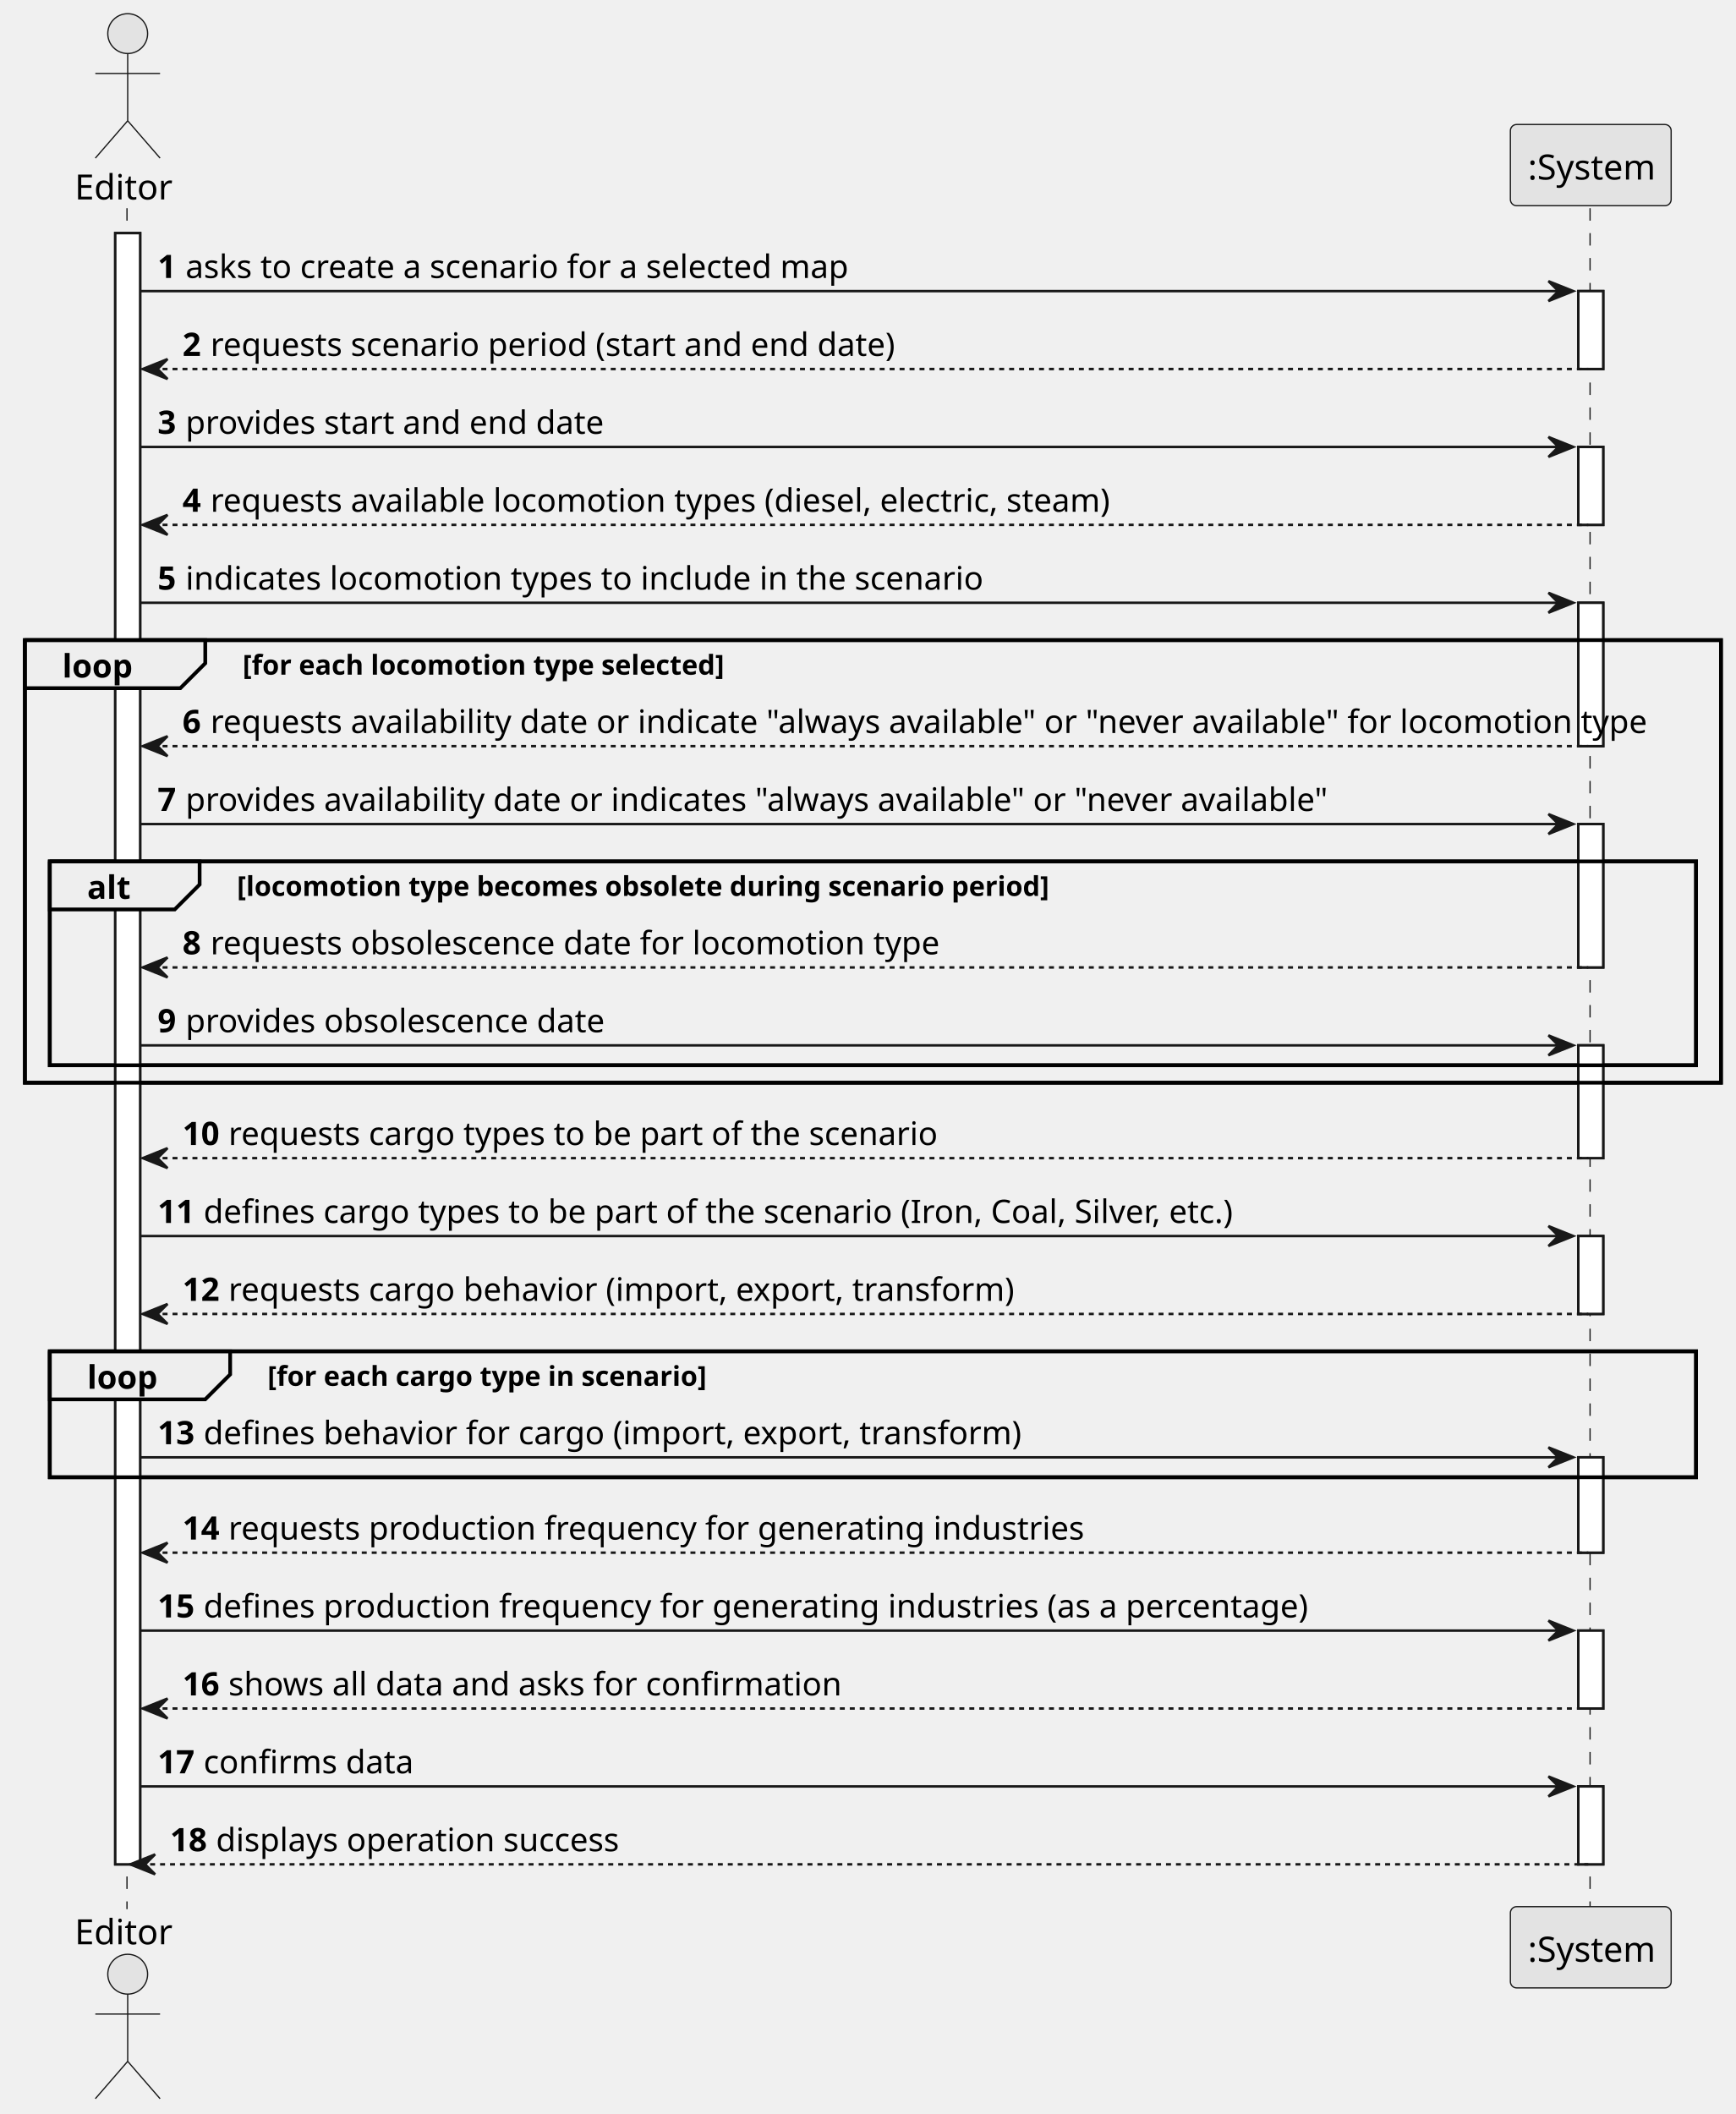
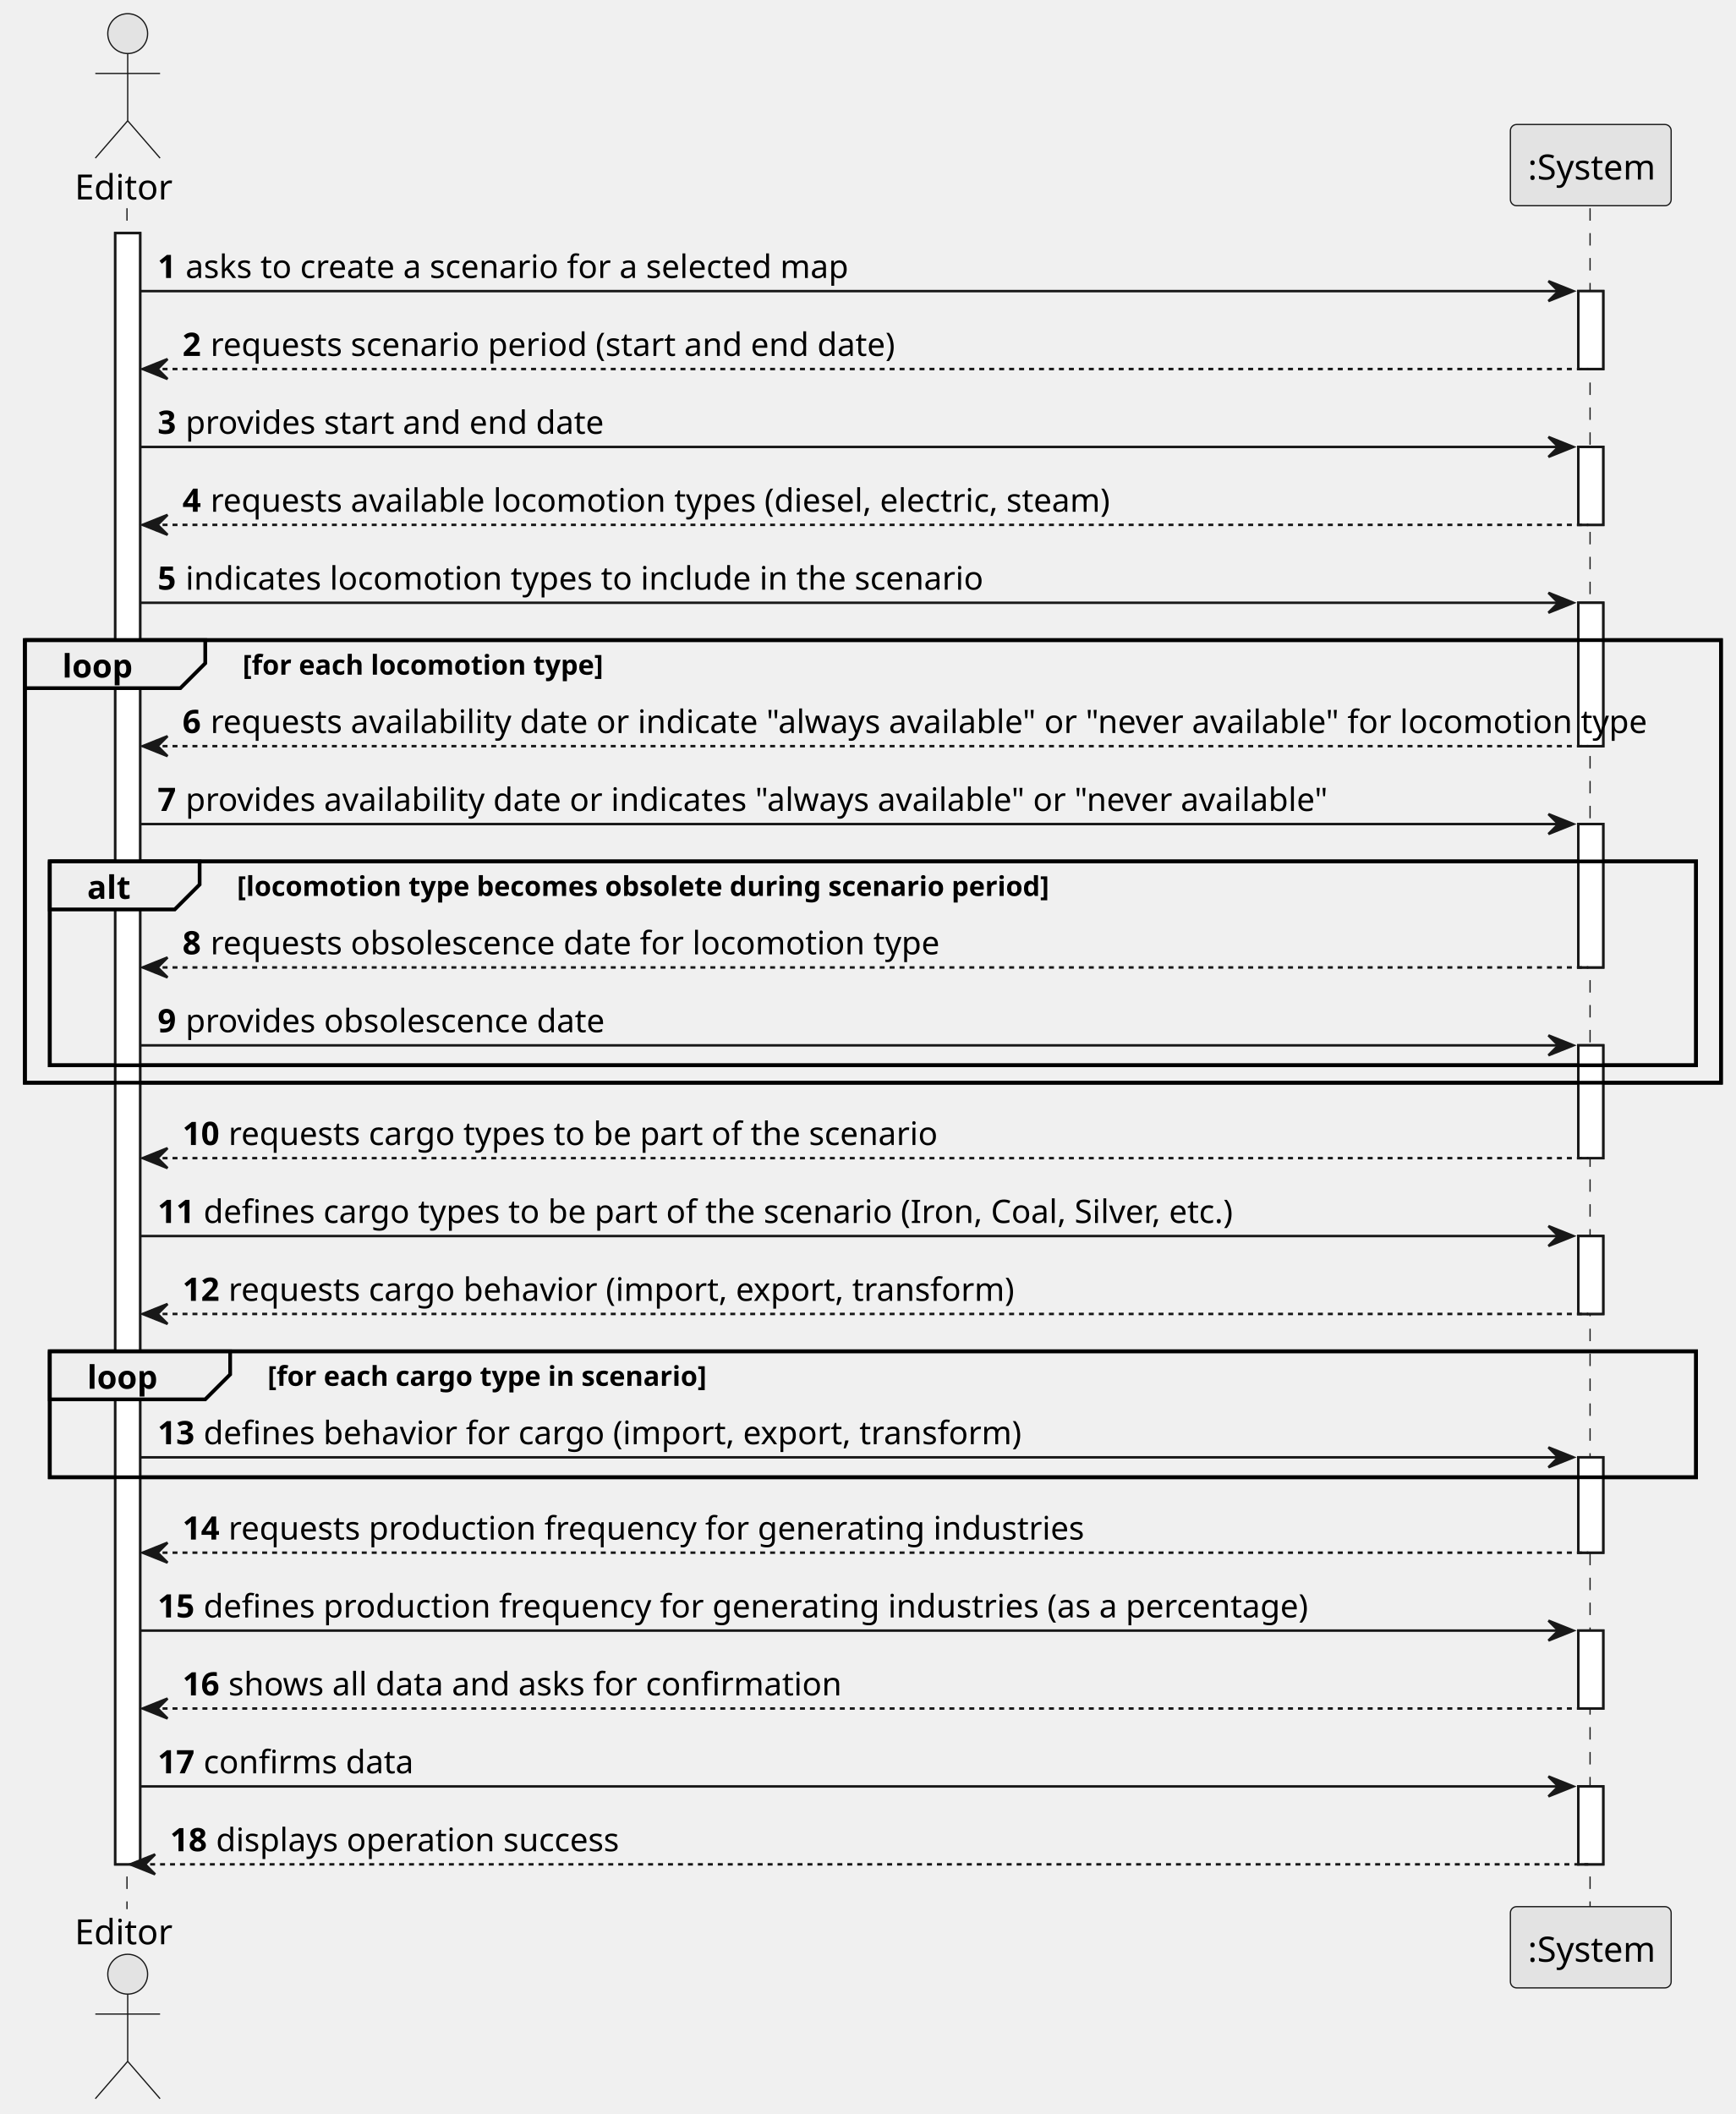
<svg xmlns="http://www.w3.org/2000/svg" contentStyleType="text/css" height="849px" preserveAspectRatio="none" style="width:697px;height:849px;background:#FFFFFF;" version="1.1" viewBox="0 0 697 849" width="697px" zoomAndPan="magnify">
  <defs />
  <g>
    <rect fill="#FFFFFF" height="655.111" style="stroke:#181818;stroke-width:1.0;" width="10" x="46.286" y="93.621" />
    <rect fill="#FFFFFF" height="31.291" style="stroke:#181818;stroke-width:1.0;" width="10" x="633.873" y="116.912" />
    <rect fill="#FFFFFF" height="31.291" style="stroke:#181818;stroke-width:1.0;" width="10" x="633.873" y="179.494" />
    <rect fill="#FFFFFF" height="57.582" style="stroke:#181818;stroke-width:1.0;" width="10" x="633.873" y="242.076" />
    <rect fill="#FFFFFF" height="57.582" style="stroke:#181818;stroke-width:1.0;" width="10" x="633.873" y="330.949" />
    <rect fill="#FFFFFF" height="45.291" style="stroke:#181818;stroke-width:1.0;" width="10" x="633.873" y="419.822" />
    <rect fill="#FFFFFF" height="31.291" style="stroke:#181818;stroke-width:1.0;" width="10" x="633.873" y="496.404" />
    <rect fill="#FFFFFF" height="38.291" style="stroke:#181818;stroke-width:1.0;" width="10" x="633.873" y="585.277" />
    <rect fill="#FFFFFF" height="31.291" style="stroke:#181818;stroke-width:1.0;" width="10" x="633.873" y="654.859" />
    <rect fill="#FFFFFF" height="31.291" style="stroke:#181818;stroke-width:1.0;" width="10" x="633.873" y="717.441" />
    <rect fill="none" height="177.746" style="stroke:#000000;stroke-width:1.5;" width="681.155" x="10" y="257.076" />
    <rect fill="none" height="81.873" style="stroke:#000000;stroke-width:1.5;" width="661.155" x="20" y="345.949" />
    <rect fill="none" height="50.582" style="stroke:#000000;stroke-width:1.5;" width="661.155" x="20" y="542.695" />
    <line style="stroke:#181818;stroke-width:0.5;stroke-dasharray:5.0,5.0;" x1="51" x2="51" y1="83.621" y2="766.732" />
    <line style="stroke:#181818;stroke-width:0.5;stroke-dasharray:5.0,5.0;" x1="638.59" x2="638.59" y1="83.621" y2="766.732" />
    <text fill="#000000" font-family="sans-serif" font-size="14" lengthAdjust="spacing" textLength="36.572" x="30" y="80.107">Editor</text>
    <ellipse cx="51.286" cy="13.5" fill="#E3E3E3" rx="8" ry="8" style="stroke:#181818;stroke-width:0.5;" />
    <path d="M51.286,21.5 L51.286,48.5 M38.286,29.5 L64.286,29.5 M51.286,48.5 L38.286,63.5 M51.286,48.5 L64.286,63.5 " fill="none" style="stroke:#181818;stroke-width:0.5;" />
    <text fill="#000000" font-family="sans-serif" font-size="14" lengthAdjust="spacing" textLength="36.572" x="30" y="780.84">Editor</text>
    <ellipse cx="51.286" cy="792.854" fill="#E3E3E3" rx="8" ry="8" style="stroke:#181818;stroke-width:0.5;" />
    <path d="M51.286,800.854 L51.286,827.854 M38.286,808.854 L64.286,808.854 M51.286,827.854 L38.286,842.854 M51.286,827.854 L64.286,842.854 " fill="none" style="stroke:#181818;stroke-width:0.5;" />
    <rect fill="#E3E3E3" height="32.621" rx="2.5" ry="2.5" style="stroke:#181818;stroke-width:0.5;" width="64.565" x="606.59" y="50" />
    <text fill="#000000" font-family="sans-serif" font-size="14" lengthAdjust="spacing" textLength="50.565" x="613.59" y="72.107">:System</text>
    <rect fill="#E3E3E3" height="32.621" rx="2.5" ry="2.5" style="stroke:#181818;stroke-width:0.5;" width="64.565" x="606.59" y="765.732" />
    <text fill="#000000" font-family="sans-serif" font-size="14" lengthAdjust="spacing" textLength="50.565" x="613.59" y="787.84">:System</text>
    <rect fill="#FFFFFF" height="655.111" style="stroke:#181818;stroke-width:1.0;" width="10" x="46.286" y="93.621" />
    <rect fill="#FFFFFF" height="31.291" style="stroke:#181818;stroke-width:1.0;" width="10" x="633.873" y="116.912" />
    <rect fill="#FFFFFF" height="31.291" style="stroke:#181818;stroke-width:1.0;" width="10" x="633.873" y="179.494" />
    <rect fill="#FFFFFF" height="57.582" style="stroke:#181818;stroke-width:1.0;" width="10" x="633.873" y="242.076" />
    <rect fill="#FFFFFF" height="57.582" style="stroke:#181818;stroke-width:1.0;" width="10" x="633.873" y="330.949" />
    <rect fill="#FFFFFF" height="45.291" style="stroke:#181818;stroke-width:1.0;" width="10" x="633.873" y="419.822" />
    <rect fill="#FFFFFF" height="31.291" style="stroke:#181818;stroke-width:1.0;" width="10" x="633.873" y="496.404" />
    <rect fill="#FFFFFF" height="38.291" style="stroke:#181818;stroke-width:1.0;" width="10" x="633.873" y="585.277" />
    <rect fill="#FFFFFF" height="31.291" style="stroke:#181818;stroke-width:1.0;" width="10" x="633.873" y="654.859" />
    <rect fill="#FFFFFF" height="31.291" style="stroke:#181818;stroke-width:1.0;" width="10" x="633.873" y="717.441" />
    <polygon fill="#181818" points="621.873,112.912,631.873,116.912,621.873,120.912,625.873,116.912" style="stroke:#181818;stroke-width:1.0;" />
    <line style="stroke:#181818;stroke-width:1.0;" x1="56.286" x2="627.873" y1="116.912" y2="116.912" />
    <text fill="#000000" font-family="sans-serif" font-size="13" font-weight="bold" lengthAdjust="spacing" textLength="7.23" x="63.286" y="111.649">1</text>
    <text fill="#000000" font-family="sans-serif" font-size="13" lengthAdjust="spacing" textLength="255.074" x="74.516" y="111.649">asks to create a scenario for a selected map</text>
    <polygon fill="#181818" points="67.286,144.203,57.286,148.203,67.286,152.203,63.286,148.203" style="stroke:#181818;stroke-width:1.0;" />
    <line style="stroke:#181818;stroke-width:1.0;stroke-dasharray:2.0,2.0;" x1="61.286" x2="637.873" y1="148.203" y2="148.203" />
    <text fill="#000000" font-family="sans-serif" font-size="13" font-weight="bold" lengthAdjust="spacing" textLength="7.23" x="73.286" y="142.94">2</text>
    <text fill="#000000" font-family="sans-serif" font-size="13" lengthAdjust="spacing" textLength="259.429" x="84.516" y="142.94">requests scenario period (start and end date)</text>
    <polygon fill="#181818" points="621.873,175.494,631.873,179.494,621.873,183.494,625.873,179.494" style="stroke:#181818;stroke-width:1.0;" />
    <line style="stroke:#181818;stroke-width:1.0;" x1="56.286" x2="627.873" y1="179.494" y2="179.494" />
    <text fill="#000000" font-family="sans-serif" font-size="13" font-weight="bold" lengthAdjust="spacing" textLength="7.23" x="63.286" y="174.231">3</text>
    <text fill="#000000" font-family="sans-serif" font-size="13" lengthAdjust="spacing" textLength="157.549" x="74.516" y="174.231">provides start and end date</text>
    <polygon fill="#181818" points="67.286,206.785,57.286,210.785,67.286,214.785,63.286,210.785" style="stroke:#181818;stroke-width:1.0;" />
    <line style="stroke:#181818;stroke-width:1.0;stroke-dasharray:2.0,2.0;" x1="61.286" x2="637.873" y1="210.785" y2="210.785" />
    <text fill="#000000" font-family="sans-serif" font-size="13" font-weight="bold" lengthAdjust="spacing" textLength="7.23" x="73.286" y="205.523">4</text>
    <text fill="#000000" font-family="sans-serif" font-size="13" lengthAdjust="spacing" textLength="343.211" x="84.516" y="205.523">requests available locomotion types (diesel, electric, steam)</text>
    <polygon fill="#181818" points="621.873,238.076,631.873,242.076,621.873,246.076,625.873,242.076" style="stroke:#181818;stroke-width:1.0;" />
    <line style="stroke:#181818;stroke-width:1.0;" x1="56.286" x2="627.873" y1="242.076" y2="242.076" />
    <text fill="#000000" font-family="sans-serif" font-size="13" font-weight="bold" lengthAdjust="spacing" textLength="7.23" x="63.286" y="236.814">5</text>
    <text fill="#000000" font-family="sans-serif" font-size="13" lengthAdjust="spacing" textLength="299.895" x="74.516" y="236.814">indicates locomotion types to include in the scenario</text>
    <path d="M10,257.076 L82.435,257.076 L82.435,266.367 L72.435,276.367 L10,276.367 L10,257.076 " fill="#EEEEEE" style="stroke:#000000;stroke-width:1.5;" />
    <rect fill="none" height="177.746" style="stroke:#000000;stroke-width:1.5;" width="681.155" x="10" y="257.076" />
    <text fill="#000000" font-family="sans-serif" font-size="13" font-weight="bold" lengthAdjust="spacing" textLength="27.435" x="25" y="272.104">loop</text>
-     <text fill="#000000" font-family="sans-serif" font-size="11" font-weight="bold" lengthAdjust="spacing" textLength="185.201" x="97.435" y="270.946">[for each locomotion type selected]</text>
+     <text fill="#000000" font-family="sans-serif" font-size="11" font-weight="bold" lengthAdjust="spacing" textLength="138.118" x="97.435" y="270.946">[for each locomotion type]</text>
    <polygon fill="#181818" points="67.286,295.658,57.286,299.658,67.286,303.658,63.286,299.658" style="stroke:#181818;stroke-width:1.0;" />
    <line style="stroke:#181818;stroke-width:1.0;stroke-dasharray:2.0,2.0;" x1="61.286" x2="637.873" y1="299.658" y2="299.658" />
    <text fill="#000000" font-family="sans-serif" font-size="13" font-weight="bold" lengthAdjust="spacing" textLength="7.23" x="73.286" y="294.396">6</text>
    <text fill="#000000" font-family="sans-serif" font-size="13" lengthAdjust="spacing" textLength="542.356" x="84.516" y="294.396">requests availability date or indicate "always available" or "never available" for locomotion type</text>
    <polygon fill="#181818" points="621.873,326.949,631.873,330.949,621.873,334.949,625.873,330.949" style="stroke:#181818;stroke-width:1.0;" />
    <line style="stroke:#181818;stroke-width:1.0;" x1="56.286" x2="627.873" y1="330.949" y2="330.949" />
    <text fill="#000000" font-family="sans-serif" font-size="13" font-weight="bold" lengthAdjust="spacing" textLength="7.23" x="63.286" y="325.687">7</text>
    <text fill="#000000" font-family="sans-serif" font-size="13" lengthAdjust="spacing" textLength="434.688" x="74.516" y="325.687">provides availability date or indicates "always available" or "never available"</text>
    <path d="M20,345.949 L80.171,345.949 L80.171,355.24 L70.171,365.24 L20,365.24 L20,345.949 " fill="#EEEEEE" style="stroke:#000000;stroke-width:1.5;" />
    <rect fill="none" height="81.873" style="stroke:#000000;stroke-width:1.5;" width="661.155" x="20" y="345.949" />
    <text fill="#000000" font-family="sans-serif" font-size="13" font-weight="bold" lengthAdjust="spacing" textLength="15.171" x="35" y="360.978">alt</text>
    <text fill="#000000" font-family="sans-serif" font-size="11" font-weight="bold" lengthAdjust="spacing" textLength="313.543" x="95.171" y="359.819">[locomotion type becomes obsolete during scenario period]</text>
    <polygon fill="#181818" points="67.286,384.531,57.286,388.531,67.286,392.531,63.286,388.531" style="stroke:#181818;stroke-width:1.0;" />
    <line style="stroke:#181818;stroke-width:1.0;stroke-dasharray:2.0,2.0;" x1="61.286" x2="637.873" y1="388.531" y2="388.531" />
    <text fill="#000000" font-family="sans-serif" font-size="13" font-weight="bold" lengthAdjust="spacing" textLength="7.23" x="73.286" y="383.269">8</text>
    <text fill="#000000" font-family="sans-serif" font-size="13" lengthAdjust="spacing" textLength="275.33" x="84.516" y="383.269">requests obsolescence date for locomotion type</text>
    <polygon fill="#181818" points="621.873,415.822,631.873,419.822,621.873,423.822,625.873,419.822" style="stroke:#181818;stroke-width:1.0;" />
    <line style="stroke:#181818;stroke-width:1.0;" x1="56.286" x2="627.873" y1="419.822" y2="419.822" />
    <text fill="#000000" font-family="sans-serif" font-size="13" font-weight="bold" lengthAdjust="spacing" textLength="7.23" x="63.286" y="414.56">9</text>
    <text fill="#000000" font-family="sans-serif" font-size="13" lengthAdjust="spacing" textLength="161.161" x="74.516" y="414.56">provides obsolescence date</text>
    <polygon fill="#181818" points="67.286,461.113,57.286,465.113,67.286,469.113,63.286,465.113" style="stroke:#181818;stroke-width:1.0;" />
    <line style="stroke:#181818;stroke-width:1.0;stroke-dasharray:2.0,2.0;" x1="61.286" x2="637.873" y1="465.113" y2="465.113" />
    <text fill="#000000" font-family="sans-serif" font-size="13" font-weight="bold" lengthAdjust="spacing" textLength="14.46" x="73.286" y="459.851">10</text>
    <text fill="#000000" font-family="sans-serif" font-size="13" lengthAdjust="spacing" textLength="268.1" x="91.746" y="459.851">requests cargo types to be part of the scenario</text>
    <polygon fill="#181818" points="621.873,492.404,631.873,496.404,621.873,500.404,625.873,496.404" style="stroke:#181818;stroke-width:1.0;" />
    <line style="stroke:#181818;stroke-width:1.0;" x1="56.286" x2="627.873" y1="496.404" y2="496.404" />
    <text fill="#000000" font-family="sans-serif" font-size="13" font-weight="bold" lengthAdjust="spacing" textLength="14.46" x="63.286" y="491.142">11</text>
    <text fill="#000000" font-family="sans-serif" font-size="13" lengthAdjust="spacing" textLength="396.697" x="81.746" y="491.142">defines cargo types to be part of the scenario (Iron, Coal, Silver, etc.)</text>
    <polygon fill="#181818" points="67.286,523.695,57.286,527.695,67.286,531.695,63.286,527.695" style="stroke:#181818;stroke-width:1.0;" />
    <line style="stroke:#181818;stroke-width:1.0;stroke-dasharray:2.0,2.0;" x1="61.286" x2="637.873" y1="527.695" y2="527.695" />
    <text fill="#000000" font-family="sans-serif" font-size="13" font-weight="bold" lengthAdjust="spacing" textLength="14.46" x="73.286" y="522.433">12</text>
    <text fill="#000000" font-family="sans-serif" font-size="13" lengthAdjust="spacing" textLength="293.338" x="91.746" y="522.433">requests cargo behavior (import, export, transform)</text>
    <path d="M20,542.695 L92.435,542.695 L92.435,551.986 L82.435,561.986 L20,561.986 L20,542.695 " fill="#EEEEEE" style="stroke:#000000;stroke-width:1.5;" />
    <rect fill="none" height="50.582" style="stroke:#000000;stroke-width:1.5;" width="661.155" x="20" y="542.695" />
    <text fill="#000000" font-family="sans-serif" font-size="13" font-weight="bold" lengthAdjust="spacing" textLength="27.435" x="35" y="557.724">loop</text>
    <text fill="#000000" font-family="sans-serif" font-size="11" font-weight="bold" lengthAdjust="spacing" textLength="169.936" x="107.435" y="556.565">[for each cargo type in scenario]</text>
    <polygon fill="#181818" points="621.873,581.277,631.873,585.277,621.873,589.277,625.873,585.277" style="stroke:#181818;stroke-width:1.0;" />
    <line style="stroke:#181818;stroke-width:1.0;" x1="56.286" x2="627.873" y1="585.277" y2="585.277" />
    <text fill="#000000" font-family="sans-serif" font-size="13" font-weight="bold" lengthAdjust="spacing" textLength="14.46" x="63.286" y="580.015">13</text>
    <text fill="#000000" font-family="sans-serif" font-size="13" lengthAdjust="spacing" textLength="304.18" x="81.746" y="580.015">defines behavior for cargo (import, export, transform)</text>
    <polygon fill="#181818" points="67.286,619.568,57.286,623.568,67.286,627.568,63.286,623.568" style="stroke:#181818;stroke-width:1.0;" />
    <line style="stroke:#181818;stroke-width:1.0;stroke-dasharray:2.0,2.0;" x1="61.286" x2="637.873" y1="623.568" y2="623.568" />
    <text fill="#000000" font-family="sans-serif" font-size="13" font-weight="bold" lengthAdjust="spacing" textLength="14.46" x="73.286" y="618.306">14</text>
    <text fill="#000000" font-family="sans-serif" font-size="13" lengthAdjust="spacing" textLength="317.967" x="91.746" y="618.306">requests production frequency for generating industries</text>
    <polygon fill="#181818" points="621.873,650.859,631.873,654.859,621.873,658.859,625.873,654.859" style="stroke:#181818;stroke-width:1.0;" />
    <line style="stroke:#181818;stroke-width:1.0;" x1="56.286" x2="627.873" y1="654.859" y2="654.859" />
    <text fill="#000000" font-family="sans-serif" font-size="13" font-weight="bold" lengthAdjust="spacing" textLength="14.46" x="63.286" y="649.597">15</text>
    <text fill="#000000" font-family="sans-serif" font-size="13" lengthAdjust="spacing" textLength="415.53" x="81.746" y="649.597">defines production frequency for generating industries (as a percentage)</text>
    <polygon fill="#181818" points="67.286,682.15,57.286,686.15,67.286,690.15,63.286,686.15" style="stroke:#181818;stroke-width:1.0;" />
    <line style="stroke:#181818;stroke-width:1.0;stroke-dasharray:2.0,2.0;" x1="61.286" x2="637.873" y1="686.15" y2="686.15" />
    <text fill="#000000" font-family="sans-serif" font-size="13" font-weight="bold" lengthAdjust="spacing" textLength="14.46" x="73.286" y="680.888">16</text>
    <text fill="#000000" font-family="sans-serif" font-size="13" lengthAdjust="spacing" textLength="231.226" x="91.746" y="680.888">shows all data and asks for confirmation</text>
    <polygon fill="#181818" points="621.873,713.441,631.873,717.441,621.873,721.441,625.873,717.441" style="stroke:#181818;stroke-width:1.0;" />
    <line style="stroke:#181818;stroke-width:1.0;" x1="56.286" x2="627.873" y1="717.441" y2="717.441" />
    <text fill="#000000" font-family="sans-serif" font-size="13" font-weight="bold" lengthAdjust="spacing" textLength="14.46" x="63.286" y="712.179">17</text>
    <text fill="#000000" font-family="sans-serif" font-size="13" lengthAdjust="spacing" textLength="78.032" x="81.746" y="712.179">confirms data</text>
    <polygon fill="#181818" points="62.286,744.732,52.286,748.732,62.286,752.732,58.286,748.732" style="stroke:#181818;stroke-width:1.0;" />
    <line style="stroke:#181818;stroke-width:1.0;stroke-dasharray:2.0,2.0;" x1="56.286" x2="637.873" y1="748.732" y2="748.732" />
    <text fill="#000000" font-family="sans-serif" font-size="13" font-weight="bold" lengthAdjust="spacing" textLength="14.46" x="68.286" y="743.47">18</text>
    <text fill="#000000" font-family="sans-serif" font-size="13" lengthAdjust="spacing" textLength="155.359" x="86.746" y="743.47">displays operation success</text>
  </g>
</svg>
